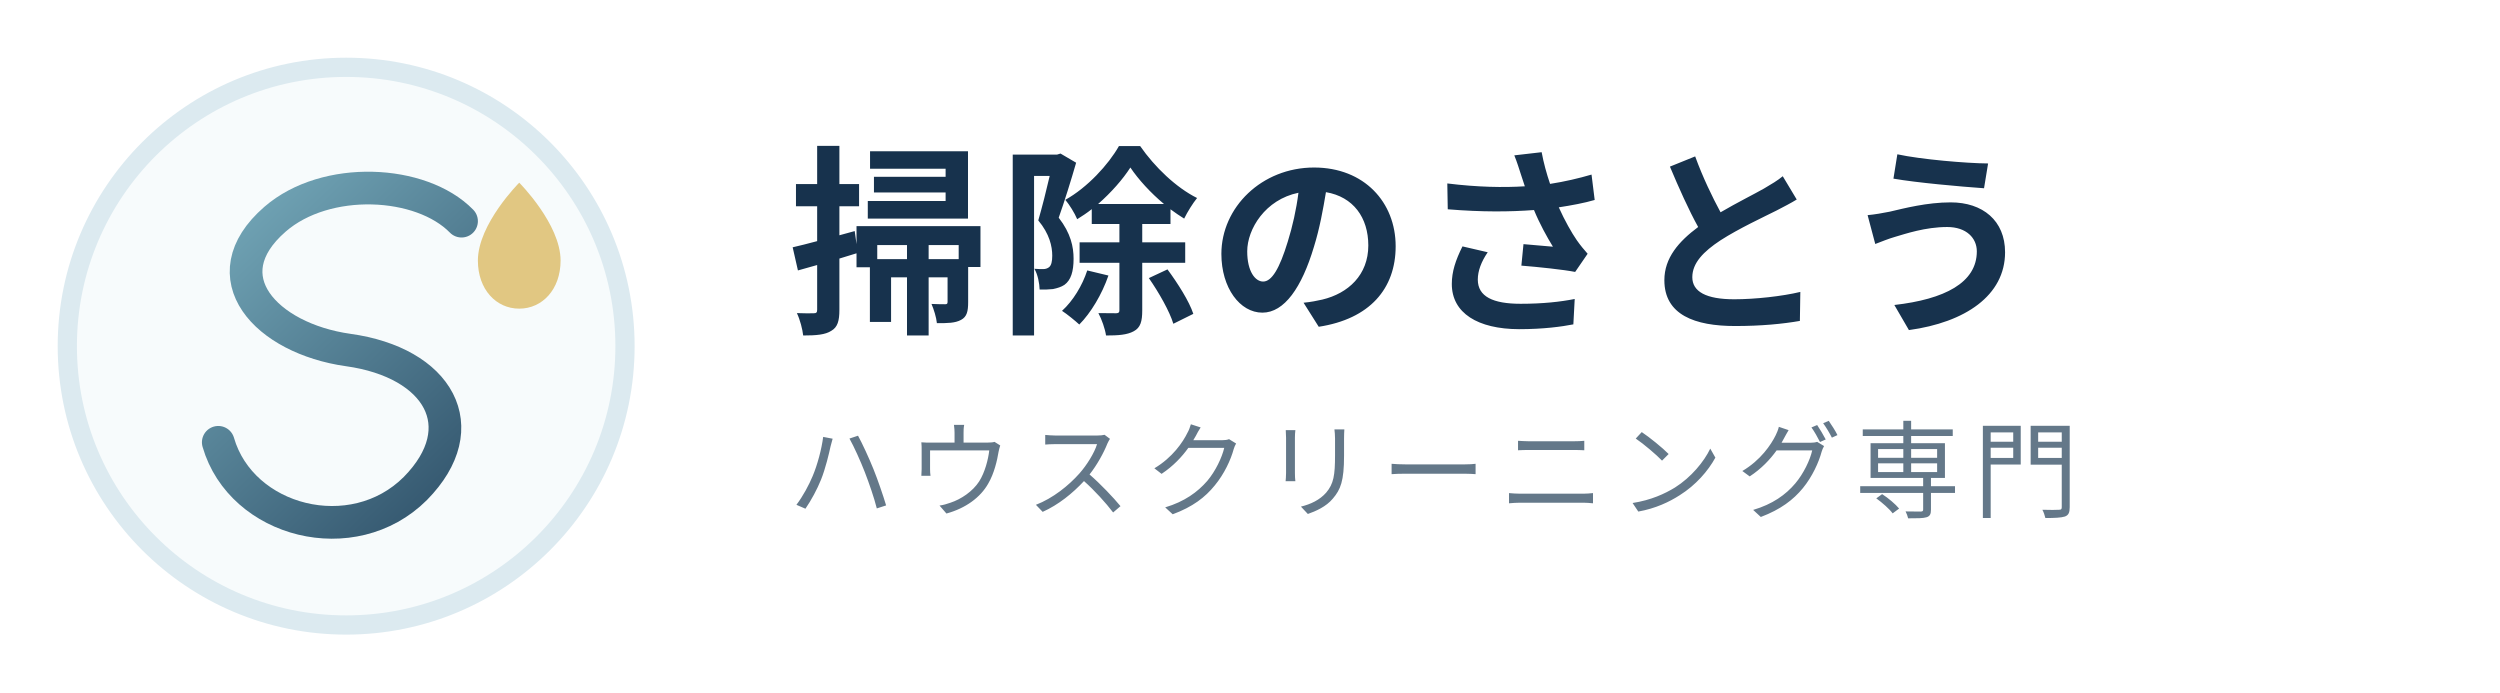
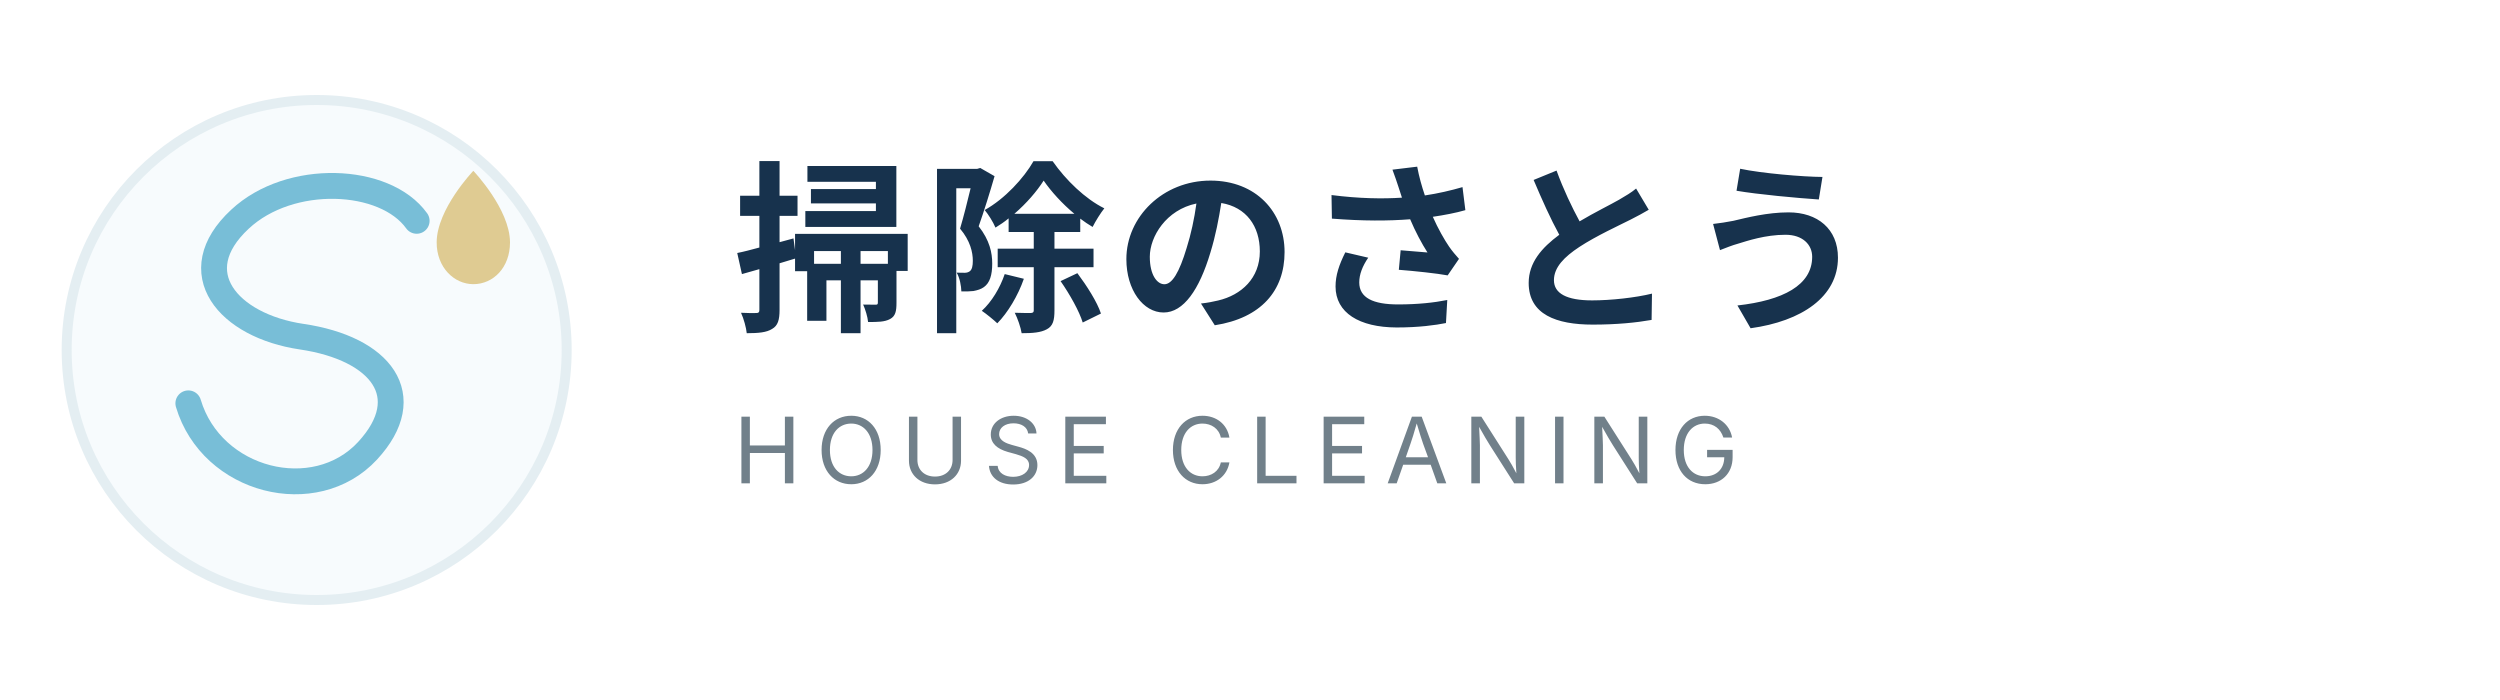
- <svg xmlns="http://www.w3.org/2000/svg" width="260" height="72" viewBox="0 0 260 72" fill="none" role="img" aria-label="掃除のさとう">
-   <defs>
-     <linearGradient id="g" x1="12" y1="10" x2="62" y2="62" gradientUnits="userSpaceOnUse">
-       <stop stop-color="#8DC8D6" />
-       <stop offset="1" stop-color="#17324D" />
-     </linearGradient>
-   </defs>
-   <circle cx="36" cy="36" r="29" fill="#F7FBFC" stroke="#DCEAF0" stroke-width="2" />
-   <path d="M48 23C43.8 18.7 33.9 18.2 28.6 22.8C21.7 28.8 27.7 35.2 36.2 36.4C45.6 37.7 49.5 44.4 43.2 50.8C36.7 57.3 25.1 54.3 22.7 46" stroke="url(#g)" stroke-width="3.4" stroke-linecap="round" />
-   <path d="M54 19C54 19 58.3 23.3 58.3 27.1C58.3 30.1 56.4 32.1 54 32.1C51.6 32.1 49.7 30.1 49.7 27.1C49.7 23.3 54 19 54 19Z" fill="#D9B55A" fill-opacity=".75" />
-   <text x="82" y="33" fill="#17324D" font-family="-apple-system,BlinkMacSystemFont,'Noto Sans JP',sans-serif" font-size="21" font-weight="700" letter-spacing=".04em">掃除のさとう</text>
-   <text x="82" y="53" fill="#647889" font-family="-apple-system,BlinkMacSystemFont,'Noto Sans JP',sans-serif" font-size="11" letter-spacing=".12em">ハウスクリーニング専門</text>
+ <svg xmlns="http://www.w3.org/2000/svg" width="300" height="84" viewBox="0 0 300 84" fill="none" role="img" aria-label="掃除のさとう">
+   <circle cx="38" cy="42" r="30" fill="#F7FBFD" stroke="#E4EEF2" stroke-width="1.2" />
+   <path d="M50 26.5C46.2 21.2 34.8 20.7 28.8 26.3C21.9 32.7 27.4 39.1 36.2 40.4C45.7 41.8 50.2 47.5 44.1 54.1C37.8 60.9 25.4 57.8 22.6 48.4" stroke="#78BED7" stroke-width="3.1" stroke-linecap="round" />
+   <path d="M56.8 20.5C56.8 20.5 61.2 25.1 61.2 29.1C61.2 32.1 59.2 34.1 56.8 34.1C54.5 34.1 52.4 32.1 52.4 29.1C52.4 25.1 56.8 20.5 56.8 20.5Z" fill="#D6B96A" fill-opacity=".72" />
+   <text x="88" y="38" fill="#17324D" font-family="-apple-system, BlinkMacSystemFont, 'Hiragino Sans', 'Noto Sans JP', sans-serif" font-size="22" font-weight="650" letter-spacing=".04em">掃除のさとう</text>
+   <text x="88" y="58" fill="#71808A" font-family="-apple-system, BlinkMacSystemFont, 'Hiragino Sans', 'Noto Sans JP', sans-serif" font-size="11" letter-spacing=".16em">HOUSE CLEANING</text>
</svg>
